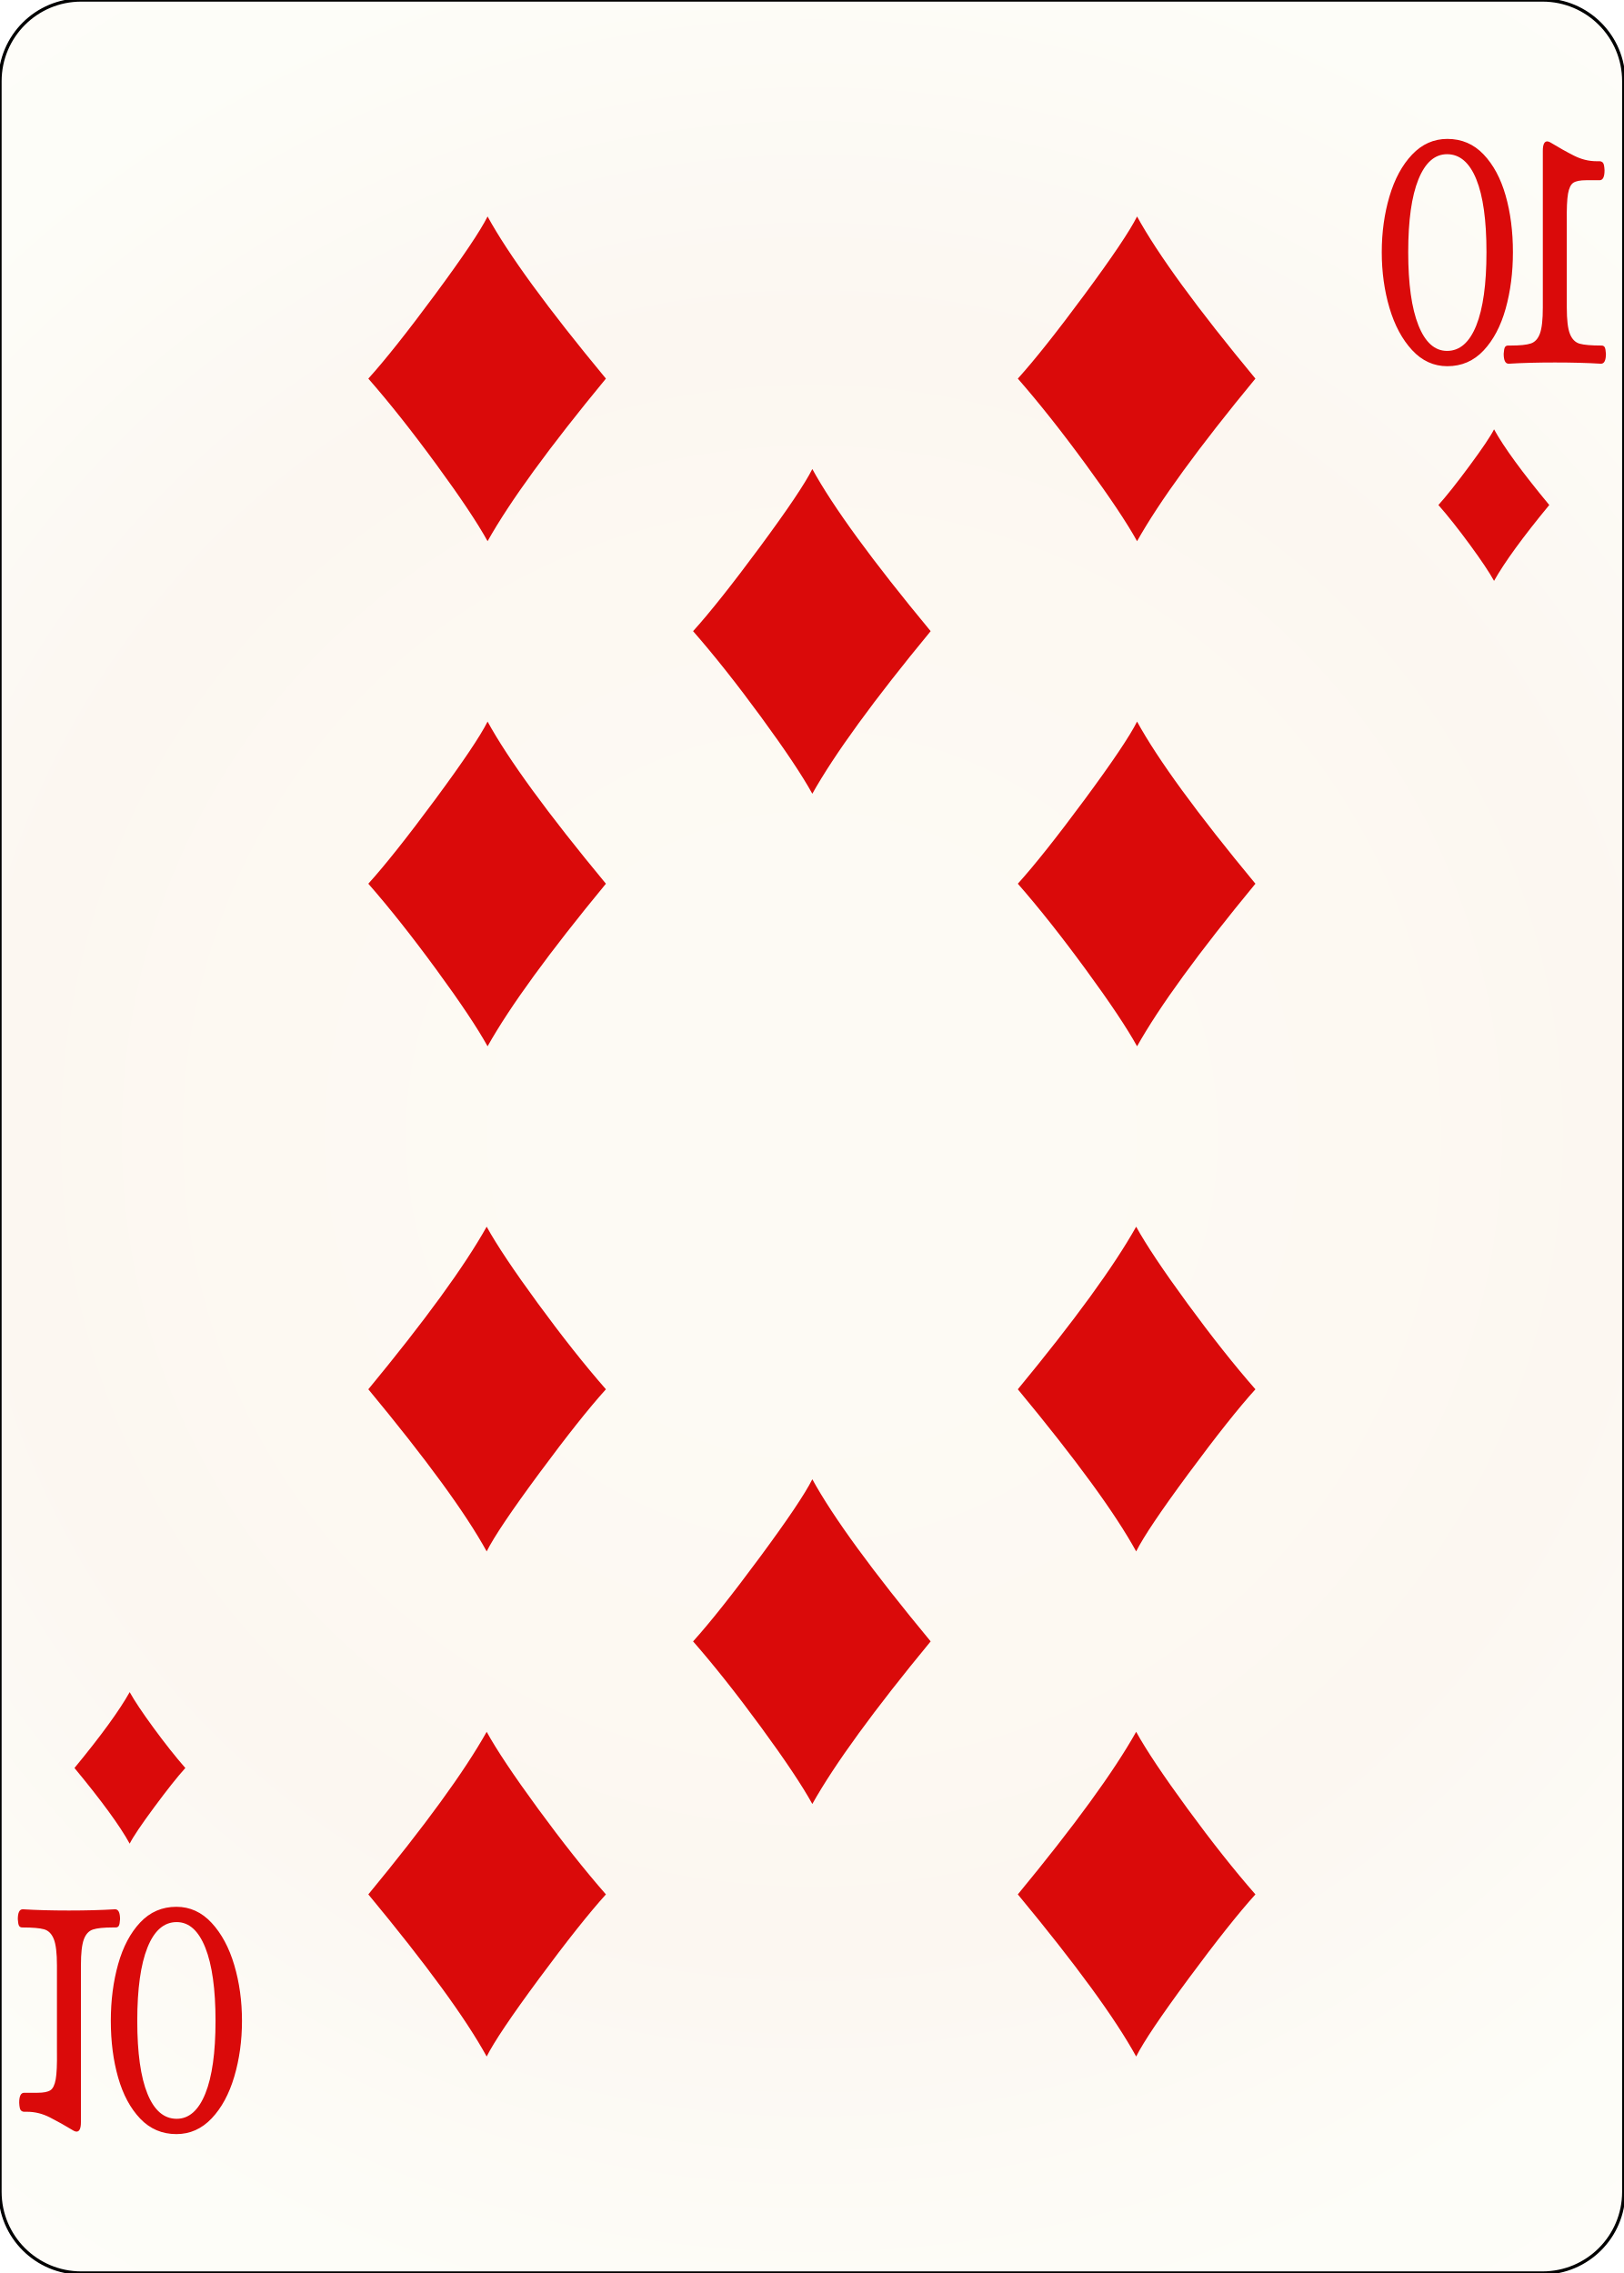
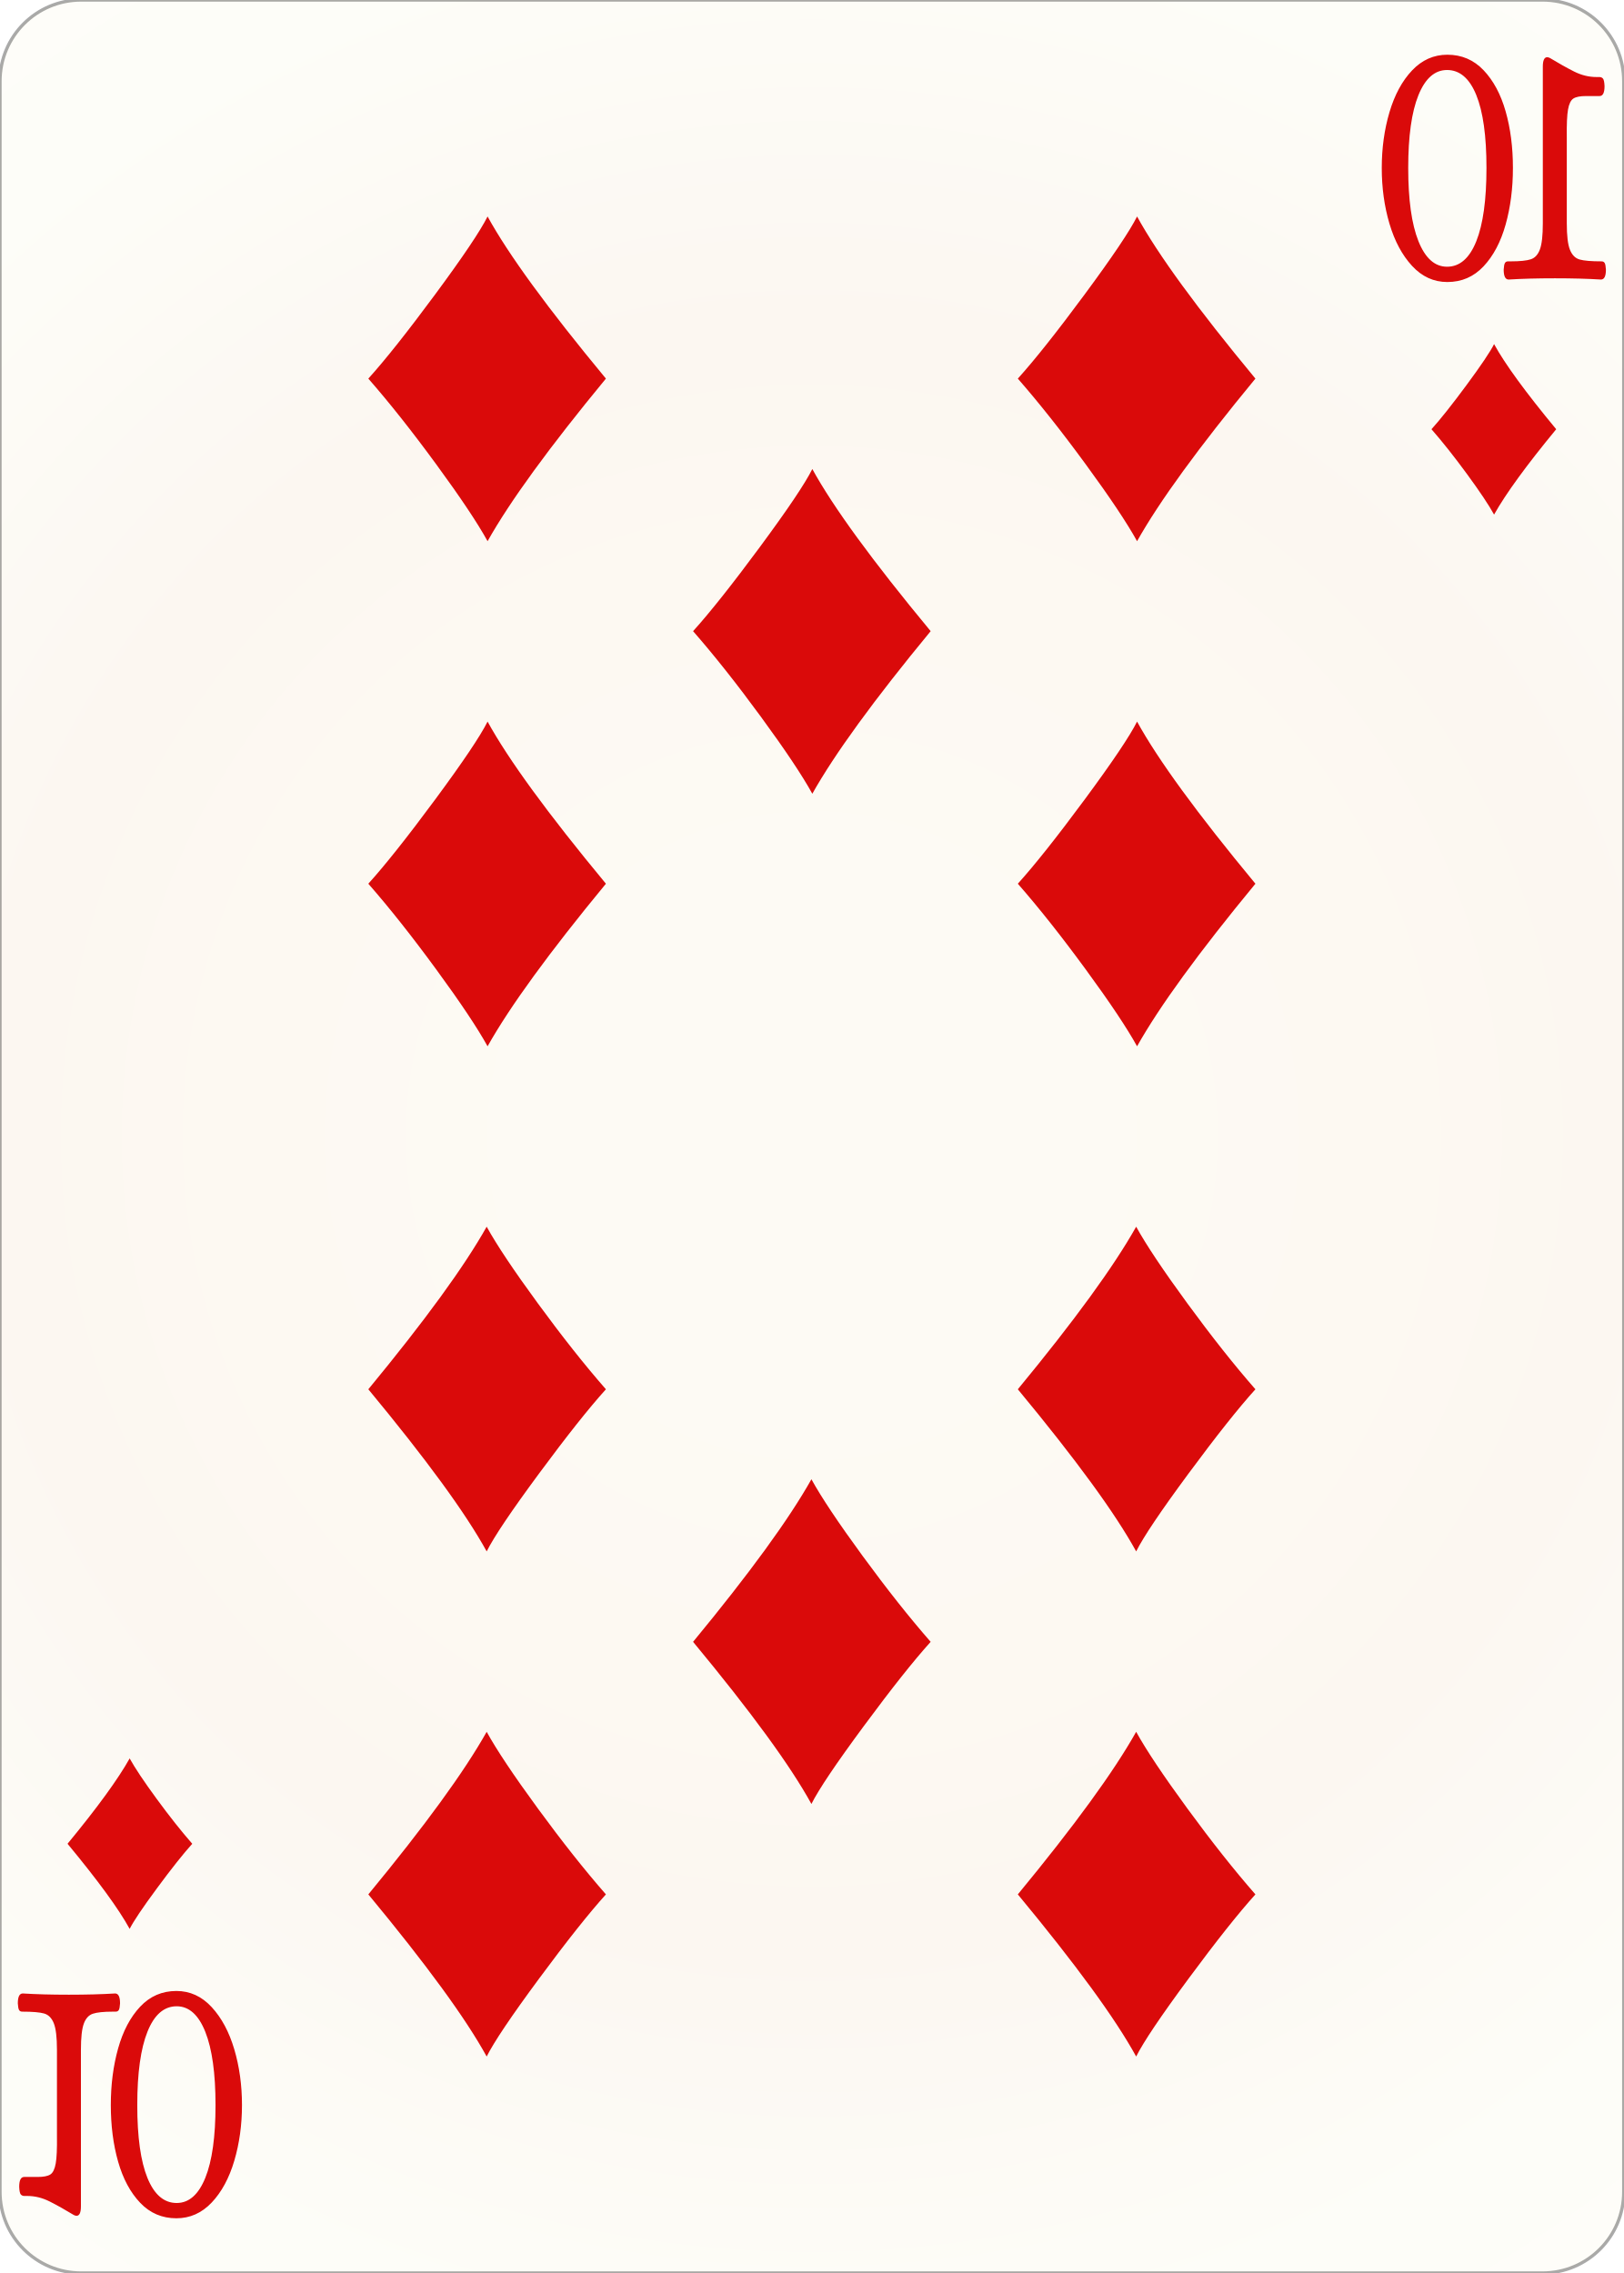
<svg width="500" height="700" id="card-realdiamond10">
  <radialGradient id="card-realwhitegradient" cx="250.0" cy="350.0" r="500" gradientTransform="matrix(1 0 0 1 0 -.25)" gradientUnits="userSpaceOnUse">
    <stop stop-color="#FDFAF4" offset=".15" />
    <stop stop-color="#FDF9F2" offset=".35" />
    <stop stop-color="#FCF7F1" offset=".5" />
    <stop stop-color="#FDFDF8" offset=".75" />
    <stop stop-color="#FFFDFA" offset="1" />
  </radialGradient>
-   <rect x="0" y="0" rx="25.0" ry="25.0" width="500" height="700.0" stroke="#010101" fill="url(#card-realwhitegradient)" />
+   <rect x="0" y="0" rx="25.0" ry="25.0" width="500" height="700.0" stroke="rgba(1,1,1,0.333)" fill="url(#card-realwhitegradient)" />
  <path d="M150.139 66.667C147.914 71.117 142.536 79.115 134.006 90.658C125.475 102.202 118.614 110.848 113.421 116.597C119.912 124.015 126.889 132.823 134.353 143.023C141.817 153.222 147.079 161.103 150.139 166.667C157 154.427 169.147 137.738 186.579 116.597C168.683 94.993 156.537 78.35 150.139 66.667Z" fill="#da0a0a" />
  <path d="M149.861 633.333C152.086 628.883 157.464 620.885 165.994 609.342C174.525 597.798 181.386 589.152 186.579 583.403C180.088 575.985 173.111 567.177 165.647 556.977C158.183 546.778 152.921 538.897 149.861 533.333C143 545.573 130.853 562.262 113.421 583.403C131.317 605.007 143.463 621.65 149.861 633.333Z" fill="#da0a0a" />
  <path d="M150.139 222.222C147.914 226.673 142.536 234.67 134.006 246.214C125.475 257.758 118.614 266.404 113.421 272.153C119.912 279.57 126.889 288.379 134.353 298.578C141.817 308.778 147.079 316.659 150.139 322.222C157 309.983 169.147 293.293 186.579 272.153C168.683 250.549 156.537 233.905 150.139 222.222Z" fill="#da0a0a" />
  <path d="M149.861 477.778C152.086 473.327 157.464 465.33 165.994 453.786C174.525 442.242 181.386 433.596 186.579 427.847C180.088 420.43 173.111 411.621 165.647 401.422C158.183 391.222 152.921 383.341 149.861 377.778C143 390.017 130.853 406.707 113.421 427.847C131.317 449.451 143.463 466.095 149.861 477.778Z" fill="#da0a0a" />
  <path d="M350.139 66.667C347.914 71.117 342.536 79.115 334.006 90.658C325.475 102.202 318.614 110.848 313.421 116.597C319.912 124.015 326.889 132.823 334.353 143.023C341.817 153.222 347.079 161.103 350.139 166.667C357 154.427 369.147 137.738 386.579 116.597C368.683 94.993 356.537 78.35 350.139 66.667Z" fill="#da0a0a" />
  <path d="M349.861 633.333C352.086 628.883 357.464 620.885 365.994 609.342C374.525 597.798 381.386 589.152 386.579 583.403C380.088 575.985 373.111 567.177 365.647 556.977C358.183 546.778 352.921 538.897 349.861 533.333C343 545.573 330.853 562.262 313.421 583.403C331.317 605.007 343.463 621.65 349.861 633.333Z" fill="#da0a0a" />
  <path d="M350.139 222.222C347.914 226.673 342.536 234.67 334.006 246.214C325.475 257.758 318.614 266.404 313.421 272.153C319.912 279.57 326.889 288.379 334.353 298.578C341.817 308.778 347.079 316.659 350.139 322.222C357 309.983 369.147 293.293 386.579 272.153C368.683 250.549 356.537 233.905 350.139 222.222Z" fill="#da0a0a" />
  <path d="M349.861 477.778C352.086 473.327 357.464 465.33 365.994 453.786C374.525 442.242 381.386 433.596 386.579 427.847C380.088 420.43 373.111 411.621 365.647 401.422C358.183 391.222 352.921 383.341 349.861 377.778C343 390.017 330.853 406.707 313.421 427.847C331.317 449.451 343.463 466.095 349.861 477.778Z" fill="#da0a0a" />
  <path d="M250.139 144.444C247.914 148.895 242.536 156.892 234.006 168.436C225.475 179.98 218.614 188.626 213.421 194.375C219.912 201.793 226.889 210.601 234.353 220.8C241.817 231 247.079 238.881 250.139 244.444C257 232.205 269.147 215.515 286.579 194.375C268.683 172.771 256.537 156.127 250.139 144.444Z" fill="#da0a0a" />
-   <path d="M250.139 455.556C247.914 460.006 242.536 468.003 234.006 479.547C225.475 491.091 218.614 499.737 213.421 505.486C219.912 512.904 226.889 521.712 234.353 531.912C241.817 542.111 247.079 549.992 250.139 555.556C257 543.316 269.147 526.626 286.579 505.486C268.683 483.882 256.537 467.238 250.139 455.556Z" fill="#da0a0a" />
-   <path d="M494.512 108.96Q494.427 107.432 494.13 106.923T493.154 106.414Q488.403 106.414 486.409 105.841T483.439 102.851T482.464 94.705V68.232Q482.379 62.251 482.845 59.641T484.5 56.269T488.403 55.505H492.56Q494.088 55.505 494.088 52.451Q494.003 50.541 493.579 50.096T492.518 49.651H491.627Q488.064 49.651 484.67 47.932T477.288 43.796Q476.779 43.541 476.439 43.541Q475.082 43.541 475.082 46.469V94.705Q475.082 100.305 474.191 102.723T471.391 105.778T465.24 106.414H464.391Q463.712 106.414 463.415 106.923T463.033 108.96Q463.033 112.014 464.561 112.014Q470.67 111.632 478.815 111.632Q486.876 111.632 492.985 112.014Q494.512 112.014 494.512 108.96ZM456.839 107.941Q461.379 103.105 463.627 95.087T465.876 77.651Q465.876 68.105 463.627 60.214T456.839 47.551T445.682 42.778Q439.403 42.778 434.821 47.614T427.864 60.469T425.488 77.651T427.864 94.832T434.821 107.814T445.682 112.778Q452.3 112.778 456.839 107.941ZM436.773 100.178Q433.633 92.287 433.633 77.651T436.773 55.251T445.597 47.487Q451.451 47.487 454.591 55.187T457.73 77.651T454.591 100.241T445.597 108.069Q439.912 108.069 436.773 100.178Z" fill="#da0a0a" />
-   <path d="M460.065 132.222C459.026 134.299 456.517 138.031 452.536 143.418C448.555 148.806 445.353 152.84 442.93 155.523C445.959 158.985 449.215 163.095 452.698 167.855C456.181 172.615 458.637 176.292 460.065 178.889C463.267 173.177 468.935 165.389 477.07 155.523C468.719 145.441 463.051 137.674 460.065 132.222Z" fill="#da0a0a" />
-   <path d="M5.488 591.04Q5.573 592.568 5.87 593.077T6.846 593.586Q11.597 593.586 13.591 594.159T16.561 597.149T17.536 605.295V631.768Q17.621 637.749 17.155 640.359T15.5 643.731T11.597 644.495H7.44Q5.912 644.495 5.912 647.549Q5.997 649.459 6.421 649.904T7.482 650.349H8.373Q11.936 650.349 15.33 652.068T22.712 656.204Q23.221 656.459 23.561 656.459Q24.918 656.459 24.918 653.531V605.295Q24.918 599.695 25.809 597.277T28.609 594.222T34.76 593.586H35.609Q36.288 593.586 36.585 593.077T36.967 591.04Q36.967 587.986 35.439 587.986Q29.33 588.368 21.185 588.368Q13.124 588.368 7.015 587.986Q5.488 587.986 5.488 591.04ZM43.161 592.059Q38.621 596.895 36.373 604.913T34.124 622.349Q34.124 631.895 36.373 639.786T43.161 652.449T54.318 657.222Q60.597 657.222 65.179 652.386T72.136 639.531T74.512 622.349T72.136 605.168T65.179 592.186T54.318 587.222Q47.7 587.222 43.161 592.059ZM63.227 599.822Q66.367 607.713 66.367 622.349T63.227 644.749T54.403 652.513Q48.549 652.513 45.409 644.813T42.27 622.349T45.409 599.759T54.403 591.931Q60.088 591.931 63.227 599.822Z" fill="#da0a0a" />
-   <path d="M39.935 567.778C40.974 565.701 43.483 561.969 47.464 556.582C51.445 551.194 54.647 547.16 57.07 544.477C54.041 541.015 50.785 536.905 47.302 532.145C43.819 527.385 41.363 523.708 39.935 521.111C36.733 526.823 31.065 534.611 22.93 544.477C31.281 554.559 36.949 562.326 39.935 567.778Z" fill="#da0a0a" />
+   <path d="M249.861 555.556C252.086 551.105 257.464 543.108 265.994 531.564C274.525 520.02 281.386 511.374 286.579 505.625C280.088 498.207 273.111 489.399 265.647 479.2C258.183 469 252.921 461.119 249.861 455.556C243 467.795 230.853 484.485 213.421 505.625C231.317 527.229 243.463 543.873 249.861 555.556Z" fill="#da0a0a" />
+   <path d="M494.512 83.033Q494.427 81.506 494.13 80.997T493.154 80.488Q488.403 80.488 486.409 79.915T483.439 76.924T482.464 68.779V42.306Q482.379 36.324 482.845 33.715T484.5 30.342T488.403 29.579H492.56Q494.088 29.579 494.088 26.524Q494.003 24.615 493.579 24.17T492.518 23.724H491.627Q488.064 23.724 484.67 22.006T477.288 17.87Q476.779 17.615 476.439 17.615Q475.082 17.615 475.082 20.542V68.779Q475.082 74.379 474.191 76.797T471.391 79.851T465.24 80.488H464.391Q463.712 80.488 463.415 80.997T463.033 83.033Q463.033 86.088 464.561 86.088Q470.67 85.706 478.815 85.706Q486.876 85.706 492.985 86.088Q494.512 86.088 494.512 83.033ZM456.839 82.015Q461.379 77.179 463.627 69.16T465.876 51.724Q465.876 42.179 463.627 34.288T456.839 21.624T445.682 16.851Q439.403 16.851 434.821 21.688T427.864 34.542T425.488 51.724T427.864 68.906T434.821 81.888T445.682 86.851Q452.3 86.851 456.839 82.015ZM436.773 74.251Q433.633 66.36 433.633 51.724T436.773 29.324T445.597 21.56Q451.451 21.56 454.591 29.26T457.73 51.724T454.591 74.315T445.597 82.142Q439.912 82.142 436.773 74.251Z" fill="#da0a0a" />
+   <path d="M460.073 105.972C458.905 108.309 456.081 112.507 451.603 118.568C447.124 124.628 443.522 129.168 440.796 132.186C444.204 136.08 447.867 140.705 451.785 146.059C455.704 151.414 458.467 155.551 460.073 158.472C463.675 152.047 470.052 143.284 479.204 132.186C469.809 120.844 463.432 112.106 460.073 105.972Z" fill="#da0a0a" />
+   <path d="M5.488 616.967Q5.573 618.494 5.87 619.003T6.846 619.512Q11.597 619.512 13.591 620.085T16.561 623.076T17.536 631.221V657.694Q17.621 663.676 17.155 666.285T15.5 669.658T11.597 670.421H7.44Q5.912 670.421 5.912 673.476Q5.997 675.385 6.421 675.83T7.482 676.276H8.373Q11.936 676.276 15.33 677.994T22.712 682.13Q23.221 682.385 23.561 682.385Q24.918 682.385 24.918 679.458V631.221Q24.918 625.621 25.809 623.203T28.609 620.149T34.76 619.512H35.609Q36.288 619.512 36.585 619.003T36.967 616.967Q36.967 613.912 35.439 613.912Q29.33 614.294 21.185 614.294Q13.124 614.294 7.015 613.912Q5.488 613.912 5.488 616.967ZM43.161 617.985Q38.621 622.821 36.373 630.84T34.124 648.276Q34.124 657.821 36.373 665.712T43.161 678.376T54.318 683.149Q60.597 683.149 65.179 678.312T72.136 665.458T74.512 648.276T72.136 631.094T65.179 618.112T54.318 613.149Q47.7 613.149 43.161 617.985ZM63.227 625.749Q66.367 633.64 66.367 648.276T63.227 670.676T54.403 678.44Q48.549 678.44 45.409 670.74T42.27 648.276T45.409 625.685T54.403 617.858Q60.088 617.858 63.227 625.749Z" fill="#da0a0a" />
+   <path d="M39.927 594.028C41.095 591.691 43.919 587.493 48.397 581.432C52.876 575.372 56.478 570.832 59.204 567.814C55.796 563.92 52.133 559.295 48.215 553.941C44.296 548.586 41.533 544.449 39.927 541.528C36.325 547.953 29.948 556.716 20.796 567.814C30.191 579.156 36.568 587.894 39.927 594.028Z" fill="#da0a0a" />
</svg>
